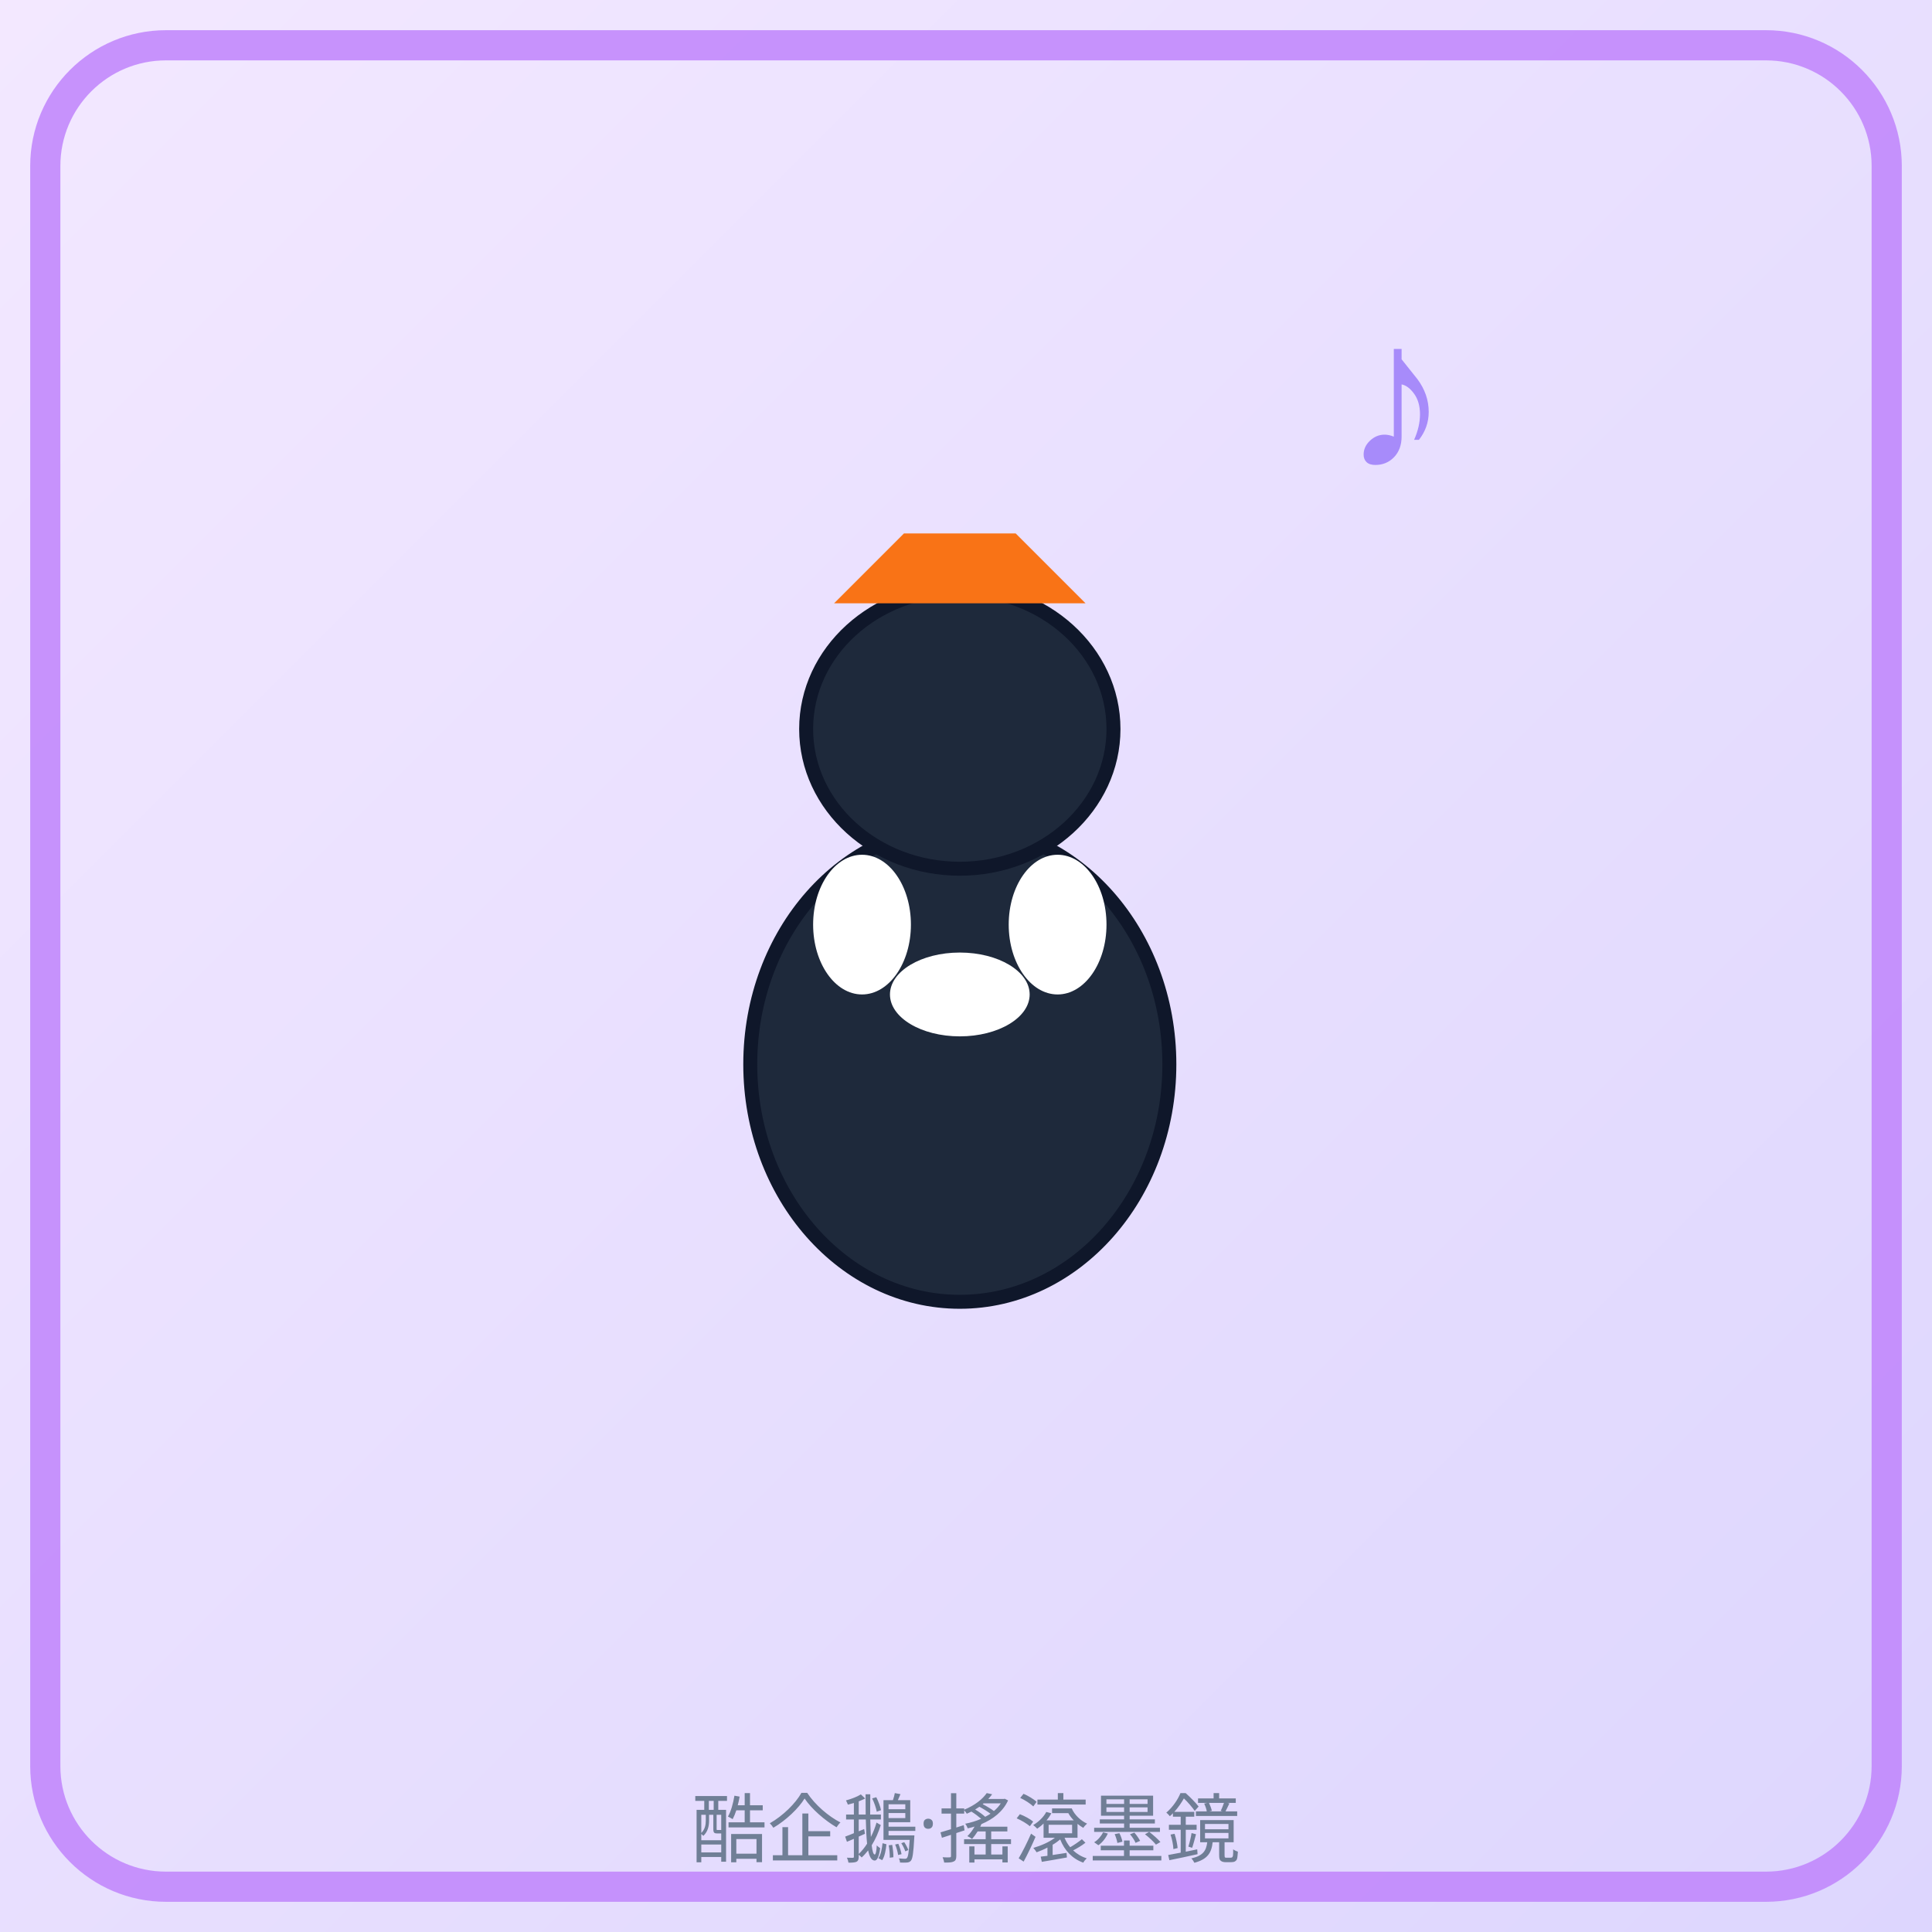
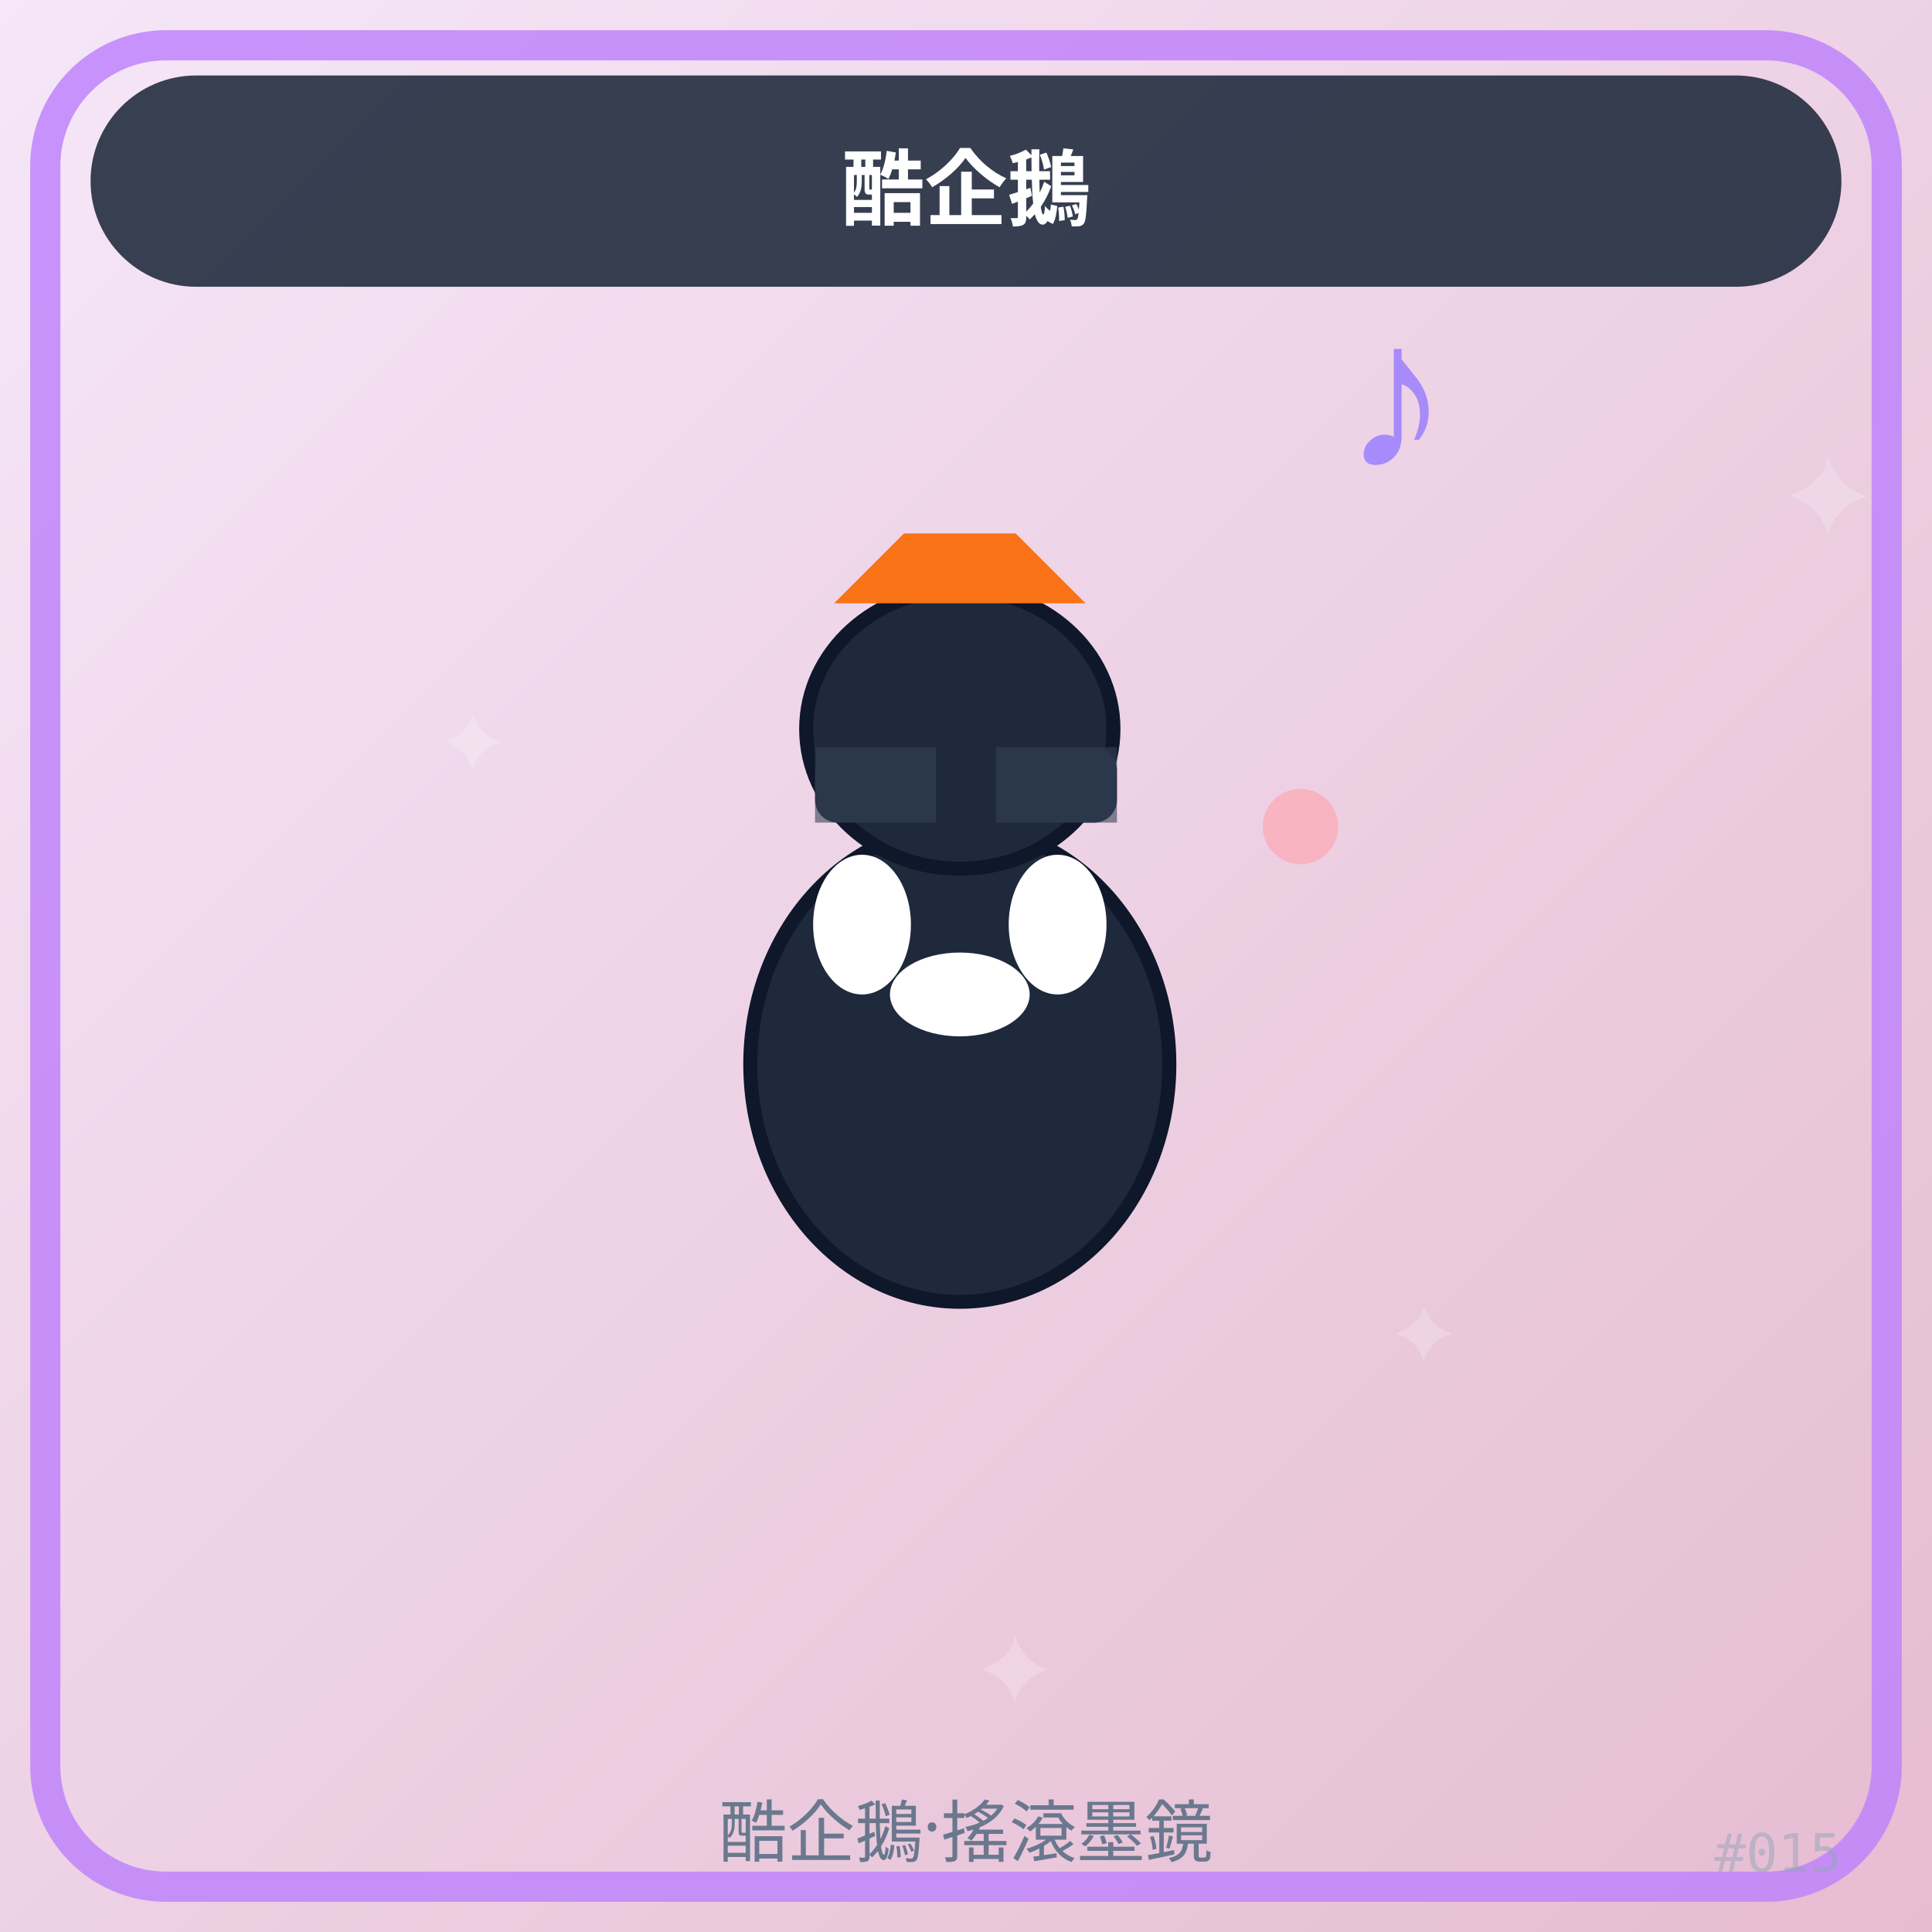
<svg xmlns="http://www.w3.org/2000/svg" viewBox="0 0 256 256" width="256" height="256">
  <defs>
    <linearGradient id="bg" x1="0%" y1="0%" x2="100%" y2="100%">
-       <stop offset="0%" stop-color="#f3e8ff" />
-       <stop offset="100%" stop-color="#ddd6fe" />
+       <stop offset="0%" stop-color="hsl(290, 55%, 94%)" />
+       <stop offset="100%" stop-color="hsl(330, 45%, 82%)" />
    </linearGradient>
    <linearGradient id="gold" x1="0%" y1="0%" x2="100%" y2="100%">
      <stop offset="0%" stop-color="#fcd34d" />
      <stop offset="50%" stop-color="#f59e0b" />
      <stop offset="100%" stop-color="#fcd34d" />
    </linearGradient>
  </defs>
  <rect width="256" height="256" fill="url(#bg)" />
+   <text x="184.73" y="180.2" font-size="10" fill="#fff" opacity="0.2">✦</text>
+   <text x="129.76" y="225.4" font-size="12" fill="#fff" opacity="0.2">✦</text>
+   <text x="236.71" y="70.6" font-size="14" fill="#fff" opacity="0.2">✦</text>
+   <text x="113.66" y="115.8" font-size="16" fill="#fff" opacity="0.2">✦</text>
+   <text x="58.69" y="101.8" font-size="10" fill="#fff" opacity="0.2">✦</text>
+   <rect x="12" y="10" width="232" height="28" rx="14" fill="#1e293b" opacity="0.88" />
+   <text x="128" y="29" text-anchor="middle" font-family="Segoe UI,sans-serif" font-size="11" font-weight="700" fill="#fff">酷企鵝</text>
  <text x="178" y="62" font-size="28" fill="#a78bfa">♪</text>
+   <circle cx="172.32" cy="109.52" r="5" fill="#fda4af" opacity="0.65" />
  <g transform="translate(127.18,124.366) rotate(0) scale(0.92554)">
    <ellipse cx="0" cy="18" rx="30" ry="34" fill="#1e293b" stroke="#0f172a" stroke-width="2" />
    <ellipse cx="0" cy="-30" rx="22" ry="20" fill="#1e293b" stroke="#0f172a" stroke-width="2" />
    <polygon points="-18,-48 -8,-58 8,-58 18,-48" fill="#f97316" />
    <ellipse cx="-14" cy="-2" rx="7" ry="10" fill="#fff" />
    <ellipse cx="14" cy="-2" rx="7" ry="10" fill="#fff" />
    <ellipse cx="0" cy="8" rx="10" ry="6" fill="#fff" />
  </g>
+   <g transform="translate(0,1)">
+     <rect x="108" y="98" width="40" height="10" rx="3" fill="#1e293b" />
+     <rect x="108" y="98" width="16" height="10" fill="#334155" opacity="0.6" />
+     <rect x="132" y="98" width="16" height="10" fill="#334155" opacity="0.6" />
+   </g>
  <rect x="6" y="6" width="244" height="244" rx="16" fill="none" stroke="#c084fc" stroke-width="4" opacity="0.85" />
-   <text x="128" y="246" text-anchor="middle" font-family="Segoe UI, sans-serif" font-size="10" fill="#64748b" opacity="0.9">酷企鵝·搖滾墨鏡</text>
+   <text x="128" y="246" text-anchor="middle" font-family="Segoe UI, sans-serif" font-size="9" fill="#64748b" opacity="0.95">酷企鵝·搖滾墨鏡</text>
+   <text x="244" y="248" text-anchor="end" font-family="monospace" font-size="7" fill="#94a3b8" opacity="0.5">#015</text>
</svg>
